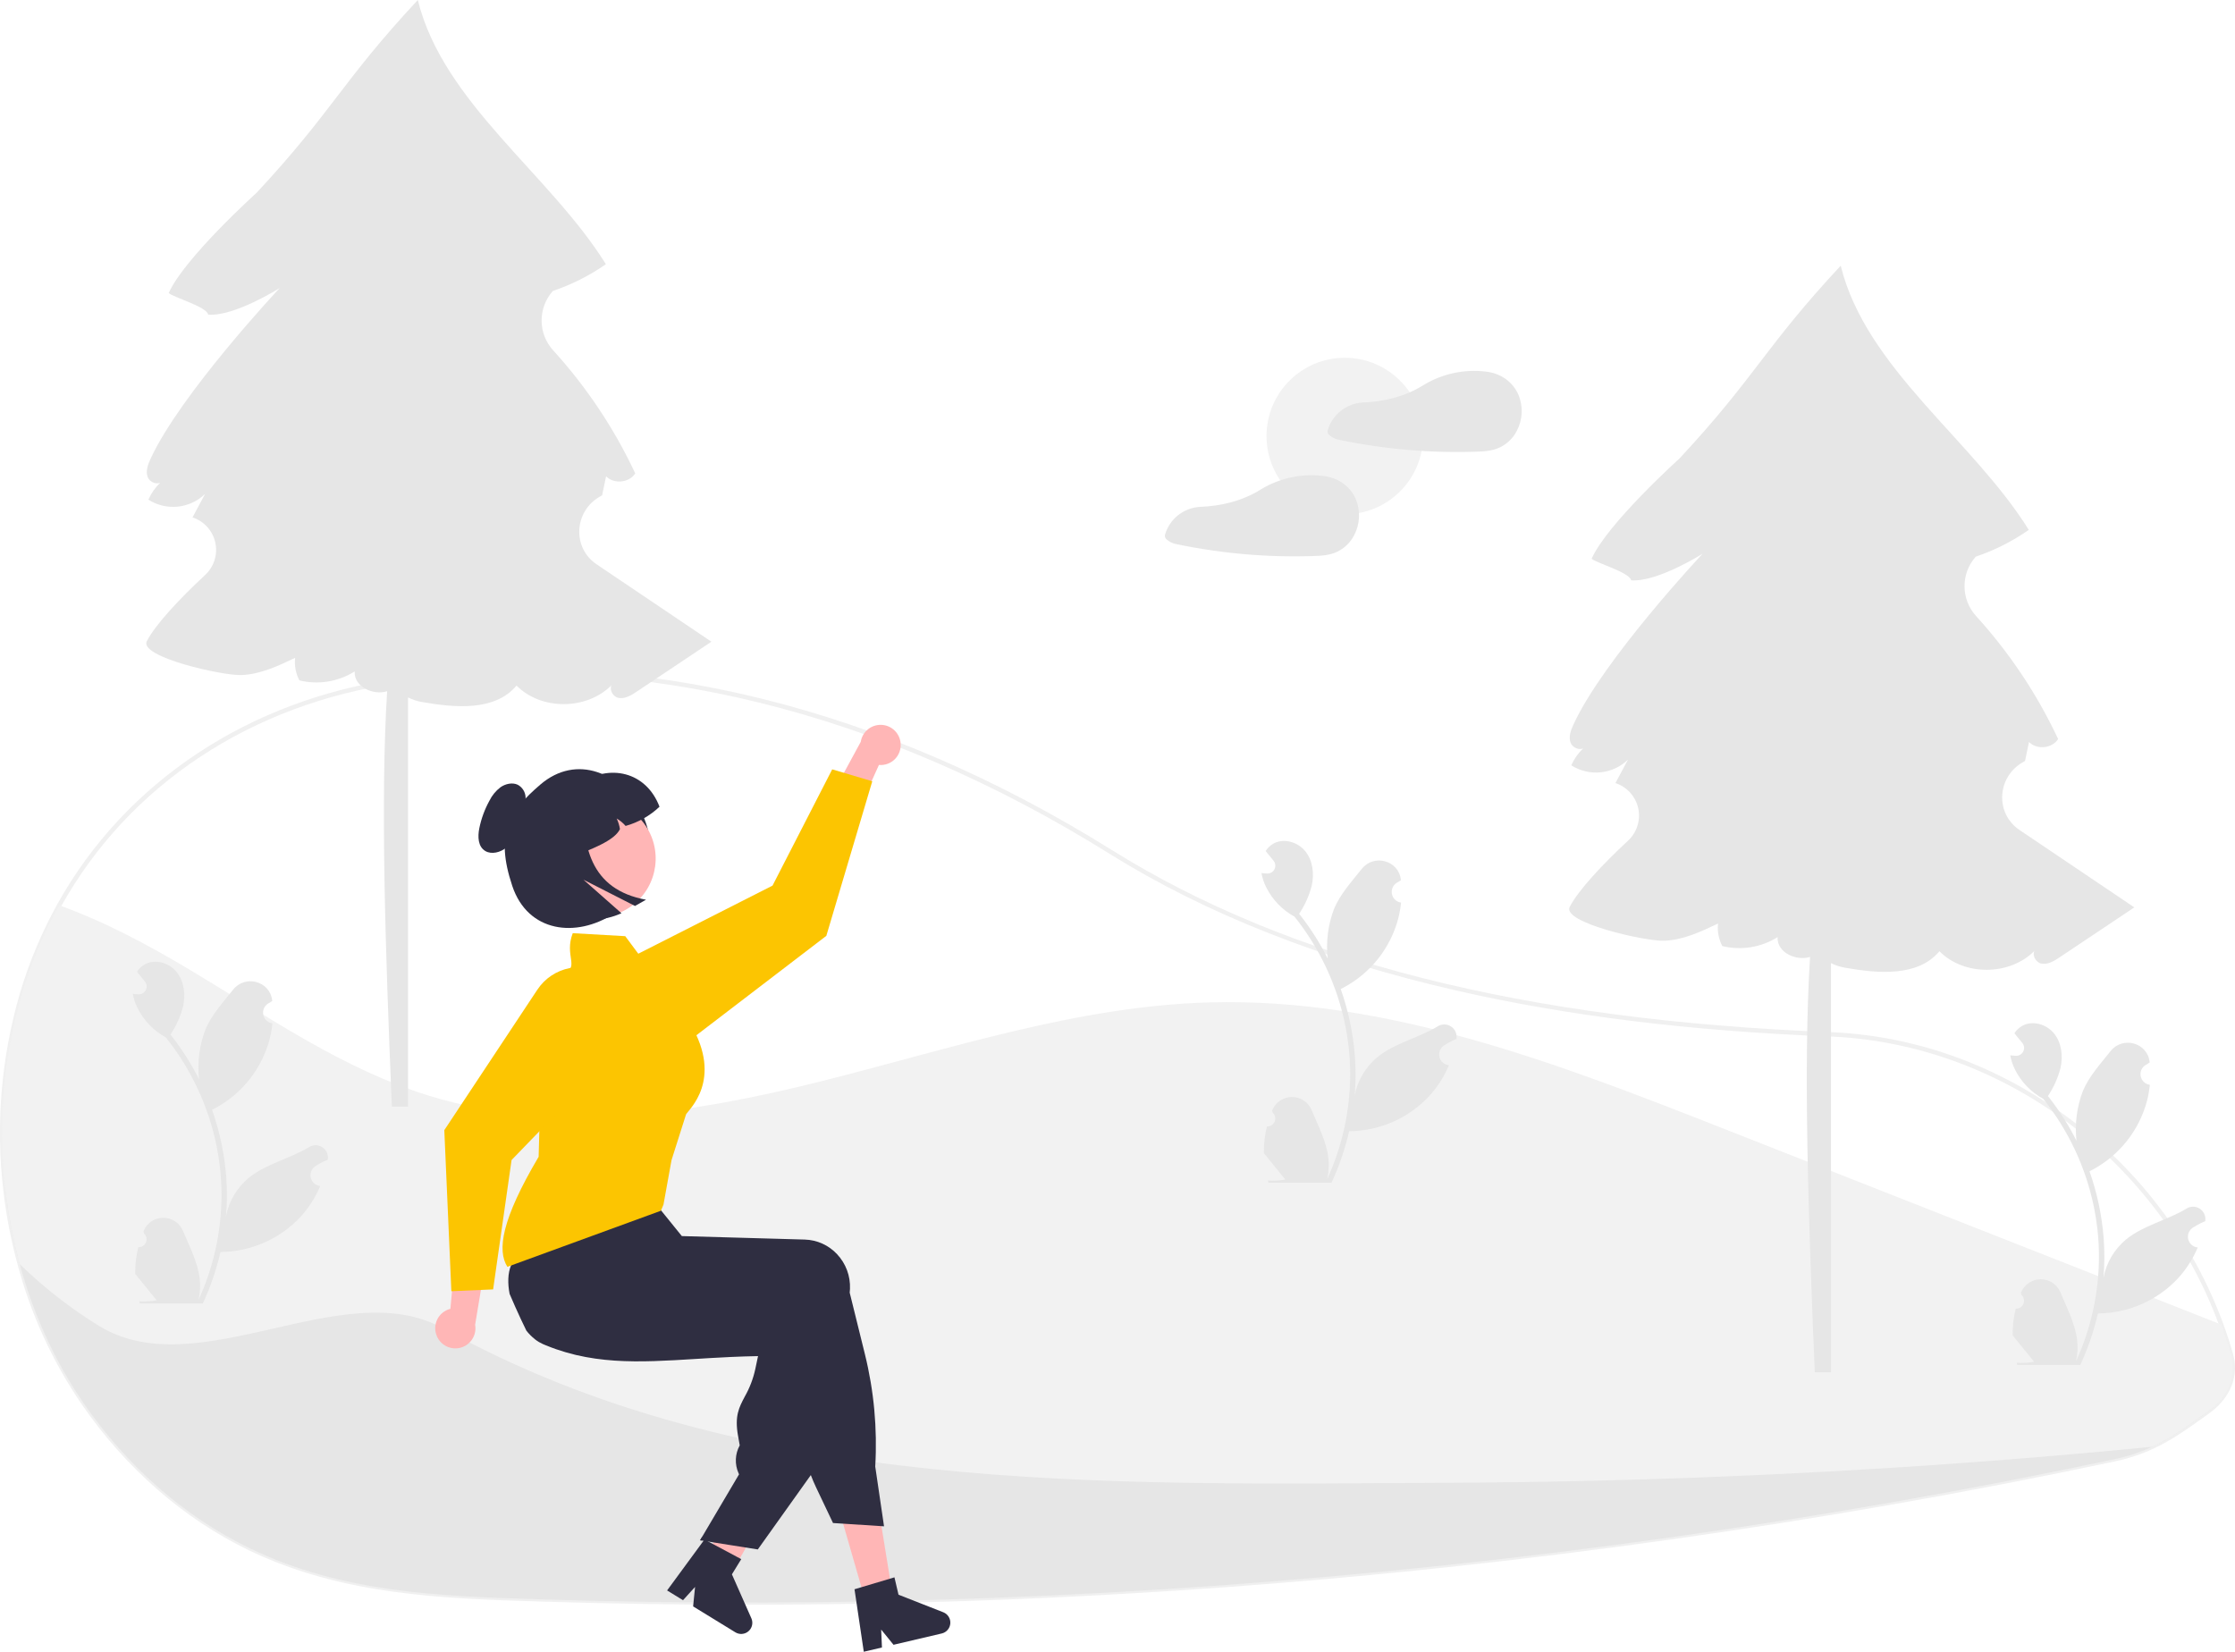
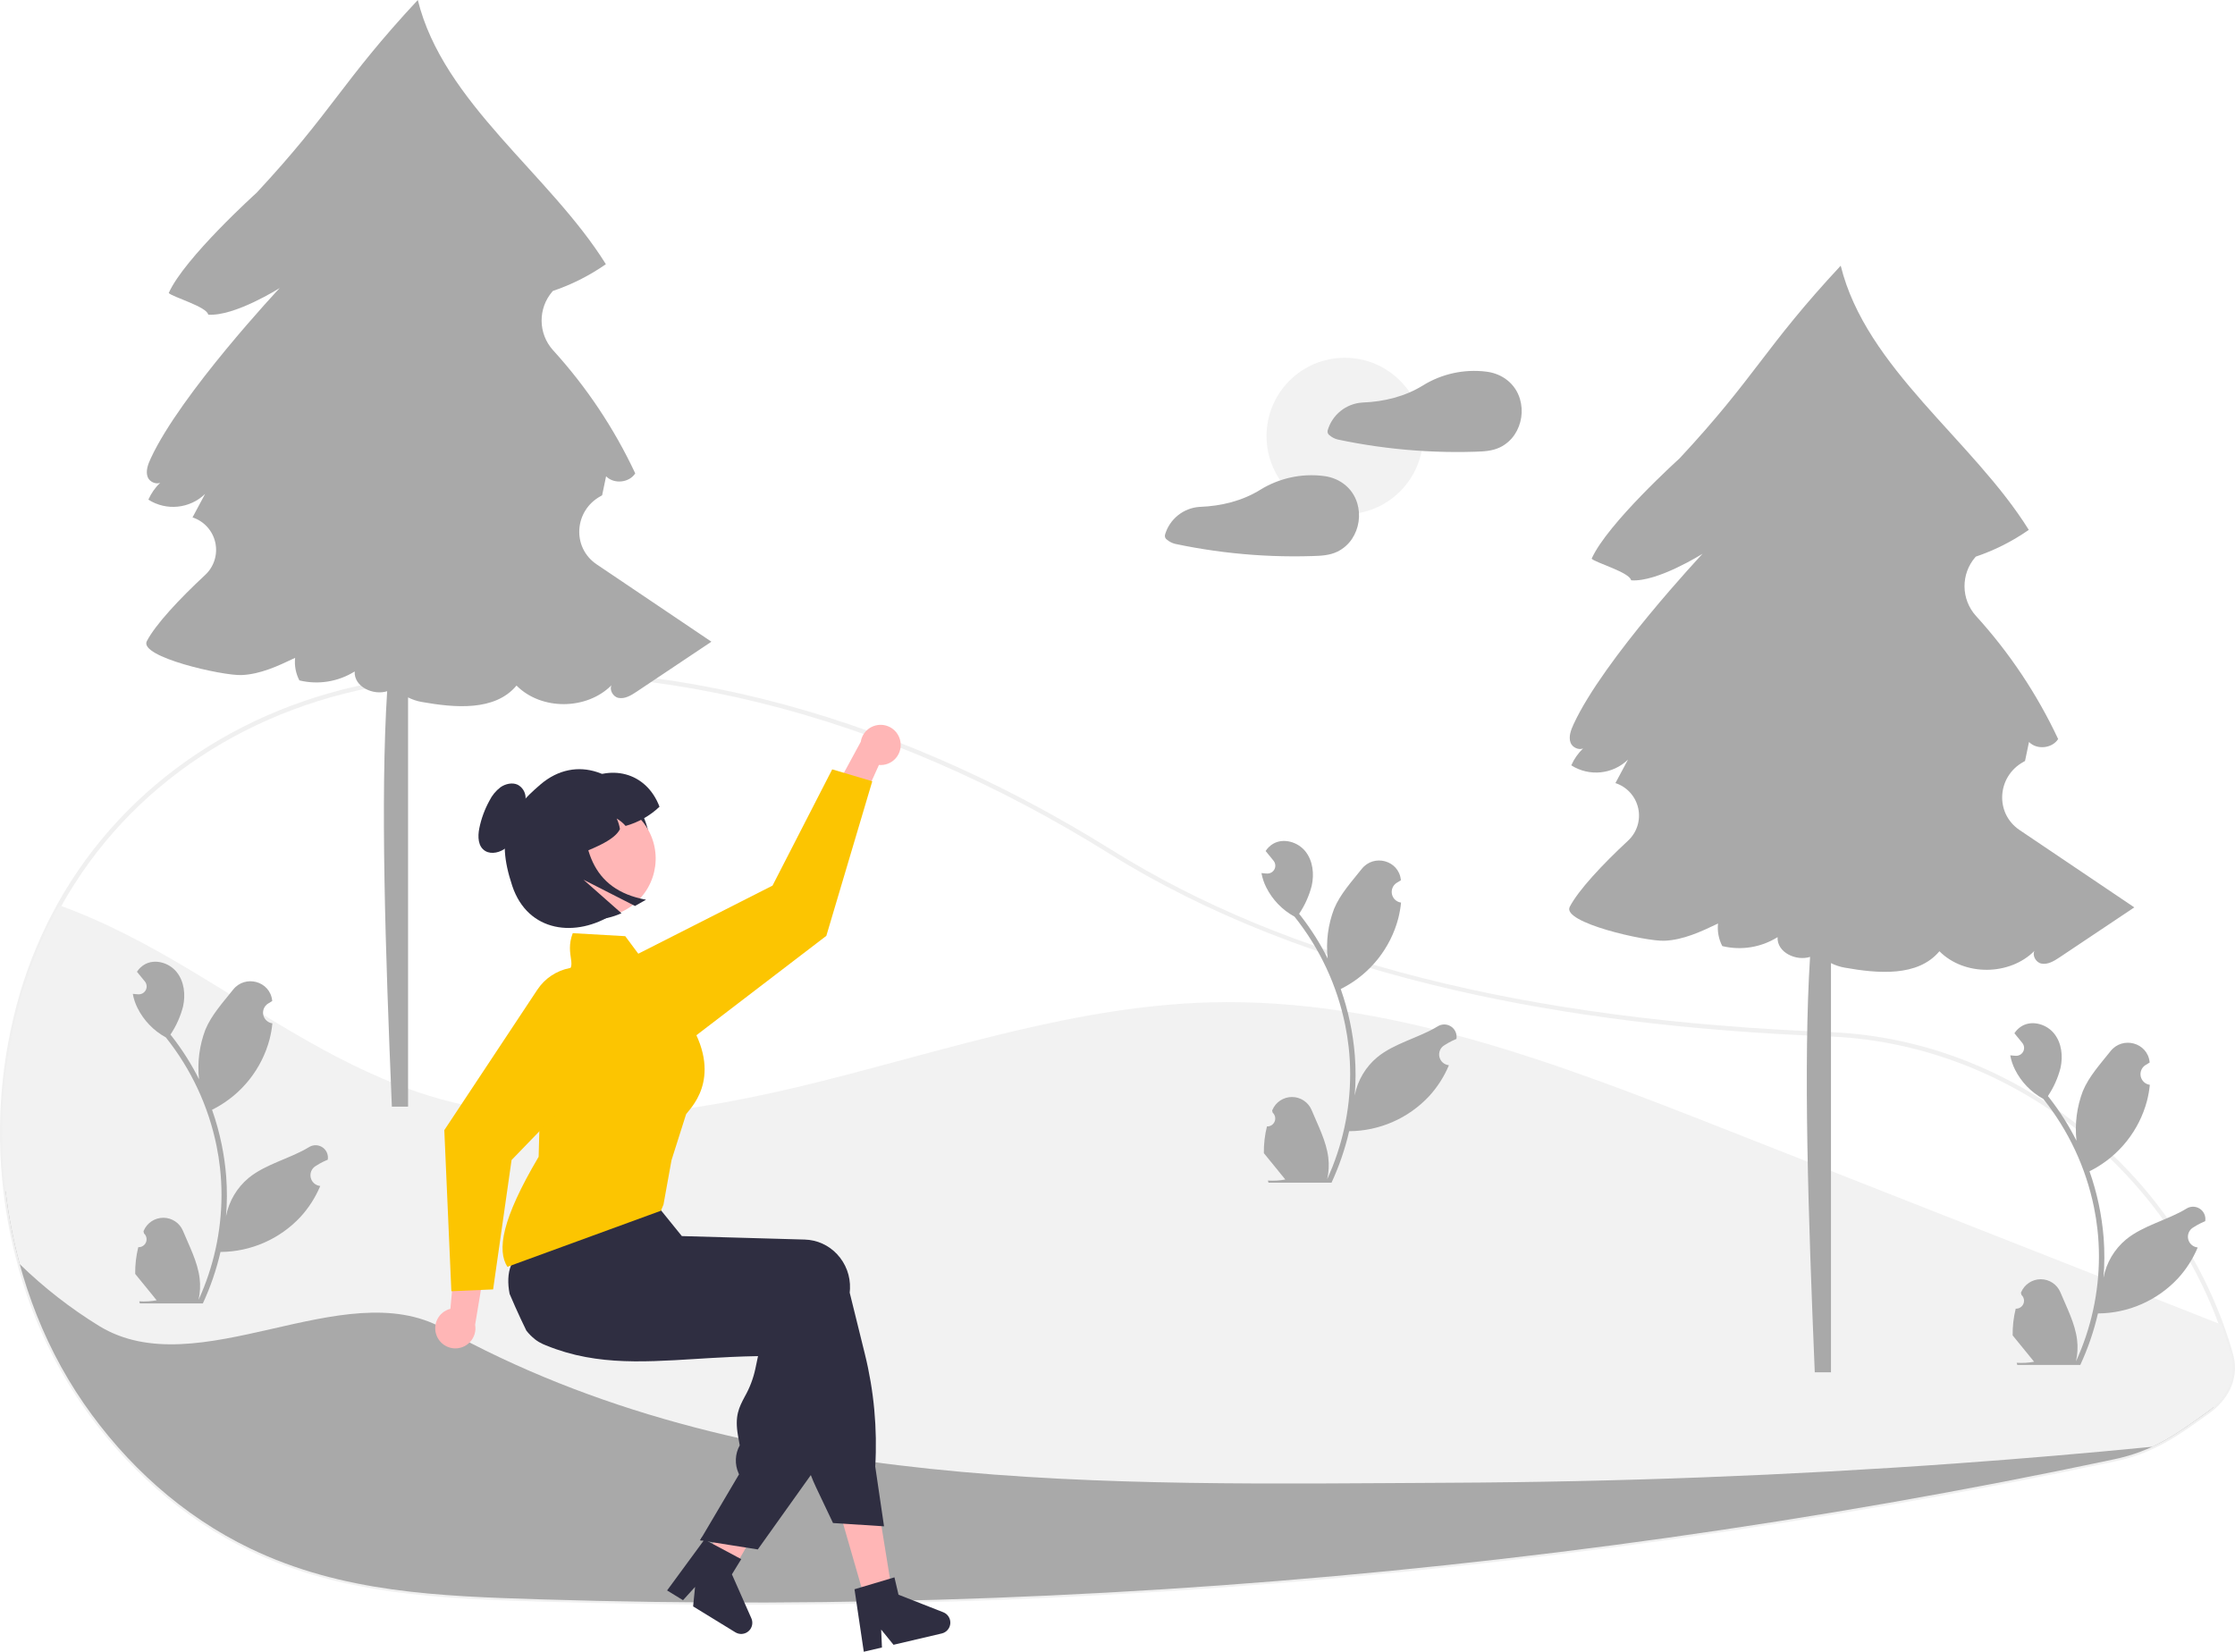
<svg xmlns="http://www.w3.org/2000/svg" data-name="Layer 1" width="1017.831" height="752.269" viewBox="0 0 1017.831 752.269">
  <path d="M430.18,804.715q-46.605,0-93.07-1.449c-44.262-1.381-90.032-2.808-132.573-23.299-29.759-14.333-56.116-37.329-76.219-66.504a207.836,207.836,0,0,1-29.211-63.604,228.674,228.674,0,0,1-6.448-33.286,226.386,226.386,0,0,1,7.545-90.493,202.116,202.116,0,0,1,16.974-40.4c31.023-55.793,87.608-93.246,155.245-102.754a9.017,9.017,0,0,1,1.685-.031c.304.014.607.029.916.018l.398-.11a21.863,21.863,0,0,1,3.133-.698c104.314-13.487,214.59,13.802,318.896,78.914,80.65,50.351,187.534,77.464,326.76,82.889l1.977.09c38.757,1.934,76.247,15.811,108.421,40.133a203.69,203.69,0,0,1,68.953,92.624c1.642,4.461,3.146,9.104,4.473,13.801,2.513,8.883-.4,17.858-7.992,24.69v.009l-.347.31c-.834.721-1.713,1.412-2.611,2.056l-1.056.756c-8.897,6.365-15.925,11.394-24.335,15.299a82.143,82.143,0,0,1-17.754,5.821c-33.928,7.184-68.382,13.844-102.405,19.797C885.457,770.862,817.641,780.407,749.967,787.66A3003.648,3003.648,0,0,1,430.18,804.715ZM273.315,384.87a4.64,4.64,0,0,0-.621.037c-67.005,9.419-123.054,46.504-153.77,101.745a200.085,200.085,0,0,0-16.806,40,224.378,224.378,0,0,0-7.475,89.687,226.669,226.669,0,0,0,6.392,32.994,205.838,205.838,0,0,0,28.928,62.996c19.907,28.889,45.994,51.654,75.441,65.836C247.564,798.472,293.118,799.893,337.172,801.266a3001.511,3001.511,0,0,0,412.582-15.595c67.63-7.249,135.402-16.787,201.435-28.351,34-5.948,68.431-12.604,102.335-19.783a80.092,80.092,0,0,0,17.326-5.679c8.241-3.826,15.202-8.807,24.014-15.111l1.056-.755c.772-.554,1.53-1.146,2.255-1.761l.208-.189c7.242-6.339,10.058-14.702,7.726-22.944v-.001c-1.312-4.646-2.801-9.24-4.426-13.655-27.278-74.746-97.843-127.569-175.592-131.447l-1.966-.09c-63.597-2.479-119.249-9.344-170.128-20.99C693.258,511.012,640.232,490.084,596.391,462.714c-103.909-64.862-213.724-92.049-317.583-78.626a20.033,20.033,0,0,0-2.854.643l-.717.174c-.413.022-.818.005-1.223-.013C273.775,384.881,273.542,384.87,273.315,384.87Z" transform="translate(-91.08461 -73.86566)" fill="#f0f0f0" />
-   <path d="M1099.041,714.796v.01c-.81.7-1.66,1.37-2.54,2-14.68,10.51-24.71,17.88-42.77,21.71q-51,10.8-102.37,19.79-100.215,17.55-201.5,28.36a2994.002,2994.002,0,0,1-412.72,15.6c-45.88-1.43-90.13-2.95-132.17-23.2-30.73-14.8-56.55-38.19-75.83-66.17-19.55-28.37-31.44-61.94-35.49-96.44a99.087,99.087,0,0,1,29.97-7.8c35.88-3.42,71.19,9.72,103.82,25.01,32.64,15.28,64.69,33.14,100.03,40.19,52.08,10.39,105.84-3.74,155.77-21.83,49.93-18.09,99.08-40.43,151.74-47.26,70.63-9.17,141.5,10.24,210.08,29.46q109.575,30.705,219.16,61.42c10.44,2.92,21.27,6.05,29.41,13.21A36.171,36.171,0,0,1,1099.041,714.796Z" transform="translate(-91.08461 -73.86566)" fill="#e6e6e6" />
+   <path d="M1099.041,714.796v.01c-.81.7-1.66,1.37-2.54,2-14.68,10.51-24.71,17.88-42.77,21.71q-51,10.8-102.37,19.79-100.215,17.55-201.5,28.36a2994.002,2994.002,0,0,1-412.72,15.6c-45.88-1.43-90.13-2.95-132.17-23.2-30.73-14.8-56.55-38.19-75.83-66.17-19.55-28.37-31.44-61.94-35.49-96.44a99.087,99.087,0,0,1,29.97-7.8c35.88-3.42,71.19,9.72,103.82,25.01,32.64,15.28,64.69,33.14,100.03,40.19,52.08,10.39,105.84-3.74,155.77-21.83,49.93-18.09,99.08-40.43,151.74-47.26,70.63-9.17,141.5,10.24,210.08,29.46q109.575,30.705,219.16,61.42c10.44,2.92,21.27,6.05,29.41,13.21A36.171,36.171,0,0,1,1099.041,714.796Z" transform="translate(-91.08461 -73.86566)" fill="#a9a9a9" />
  <path d="M1099.041,714.796v.01c-.81.7-1.66,1.37-2.54,2-9.2,6.58-16.57,11.94-25.23,15.96q-44.655,4.395-89.43,7.61-115.245,8.265-230.94,8.79c-156.47.8-320.98,5.7-457.98-70.3-45.585-25.288-111.62,26.57-156.78-1.16a208.573,208.573,0,0,1-36.07-28.11,227.109,227.109,0,0,1-6.42-33.14,224.722,224.722,0,0,1,7.51-90.09,200.41,200.41,0,0,1,16.89-40.2c20.98,7.53,41.1,18.37,60.25,29.85,35.12,21.03,69.27,44.91,108.38,56.95,57.65,17.75,120.02,7.99,178.52-6.69s116.61-34.24,176.9-35.89c80.86-2.21,158.69,27.9,233.96,57.53q113.265,44.595,226.56,89.18,2.49,6.765,4.45,13.73C1109.741,700.266,1105.871,708.816,1099.041,714.796Z" transform="translate(-91.08461 -73.86566)" fill="#f2f2f2" />
-   <path d="M362.808,330.892c-11.373-7.667-10.26-24.441,1.767-31.035q.367-.201.72-.416.904-4.33,1.808-8.66c3.548,3.685,10.524,2.99,13.275-1.323a225.446,225.446,0,0,0-37.412-56.065,20.205,20.205,0,0,1-.29-26.802q.087-.102.173-.205A95.658,95.658,0,0,0,367.003,194.189c-25.49-40.954-74.096-73.489-85.649-120.323-34.757,37.325-38.658,50.47-73.415,87.795,0,0-32.911,29.697-40.014,45.657,1.745,1.833,17.371,6.233,17.972,9.838,11.917.955,32.562-12.106,32.562-12.106s-45.062,48.041-58.743,77.632c-1.232,2.665-2.402,5.707-1.37,8.456.824,2.194,3.78,3.459,5.684,2.587a24.374,24.374,0,0,0-5.377,7.699,20.936,20.936,0,0,0,25.828-2.601q-2.858,5.34-5.717,10.681l.003.008a15.567,15.567,0,0,1,5.771,26.19c-11.825,10.998-22.63,22.558-26.59,30.171-3.725,7.162,34.519,15.795,43.121,15.441s16.642-4.134,24.412-7.843A18.06,18.06,0,0,0,227.43,383.746a32.862,32.862,0,0,0,25.169-4.069c-.343,7.085,8.594,10.997,14.797,8.991-3.097,48.99-.832,117.783,2.144,189.198h7.381V391.492a22.258,22.258,0,0,0,6.234,2.072c15.102,2.681,33.326,4.311,43.153-7.466,11.31,11.405,32.037,11.188,43.282-.177-1.107,1.961.587,5.26,3.093,5.78,2.953.613,5.826-1.142,8.333-2.818q17.024-11.382,34.049-22.764C401.059,356.678,381.163,343.266,362.808,330.892Z" transform="translate(-91.08461 -73.86566)" fill="#e6e6e6" />
+   <path d="M362.808,330.892c-11.373-7.667-10.26-24.441,1.767-31.035q.367-.201.72-.416.904-4.33,1.808-8.66c3.548,3.685,10.524,2.99,13.275-1.323a225.446,225.446,0,0,0-37.412-56.065,20.205,20.205,0,0,1-.29-26.802q.087-.102.173-.205A95.658,95.658,0,0,0,367.003,194.189c-25.49-40.954-74.096-73.489-85.649-120.323-34.757,37.325-38.658,50.47-73.415,87.795,0,0-32.911,29.697-40.014,45.657,1.745,1.833,17.371,6.233,17.972,9.838,11.917.955,32.562-12.106,32.562-12.106s-45.062,48.041-58.743,77.632c-1.232,2.665-2.402,5.707-1.37,8.456.824,2.194,3.78,3.459,5.684,2.587a24.374,24.374,0,0,0-5.377,7.699,20.936,20.936,0,0,0,25.828-2.601q-2.858,5.34-5.717,10.681l.003.008a15.567,15.567,0,0,1,5.771,26.19c-11.825,10.998-22.63,22.558-26.59,30.171-3.725,7.162,34.519,15.795,43.121,15.441s16.642-4.134,24.412-7.843A18.06,18.06,0,0,0,227.43,383.746a32.862,32.862,0,0,0,25.169-4.069c-.343,7.085,8.594,10.997,14.797,8.991-3.097,48.99-.832,117.783,2.144,189.198h7.381V391.492a22.258,22.258,0,0,0,6.234,2.072c15.102,2.681,33.326,4.311,43.153-7.466,11.31,11.405,32.037,11.188,43.282-.177-1.107,1.961.587,5.26,3.093,5.78,2.953.613,5.826-1.142,8.333-2.818q17.024-11.382,34.049-22.764C401.059,356.678,381.163,343.266,362.808,330.892Z" transform="translate(-91.08461 -73.86566)" fill="#a9a9a9" />
  <circle cx="612.423" cy="198.588" r="35.64" fill="#f2f2f2" />
-   <path d="M783.278,255.579c-2.061-6.905-7.885-11.412-14.922-12.401-.077-.011-.151.004-.228-.001a2.223,2.223,0,0,0-.304-.07,44.461,44.461,0,0,0-28.616,6.229c-8.25,5.15-17.861,7.479-27.578,7.858q-.086.003-.172.008a17.61,17.61,0,0,0-15.751,12.696,2.066,2.066,0,0,0,.92,2.261,9.031,9.031,0,0,0,3.724,1.89q4.44.941,8.911,1.723,8.725,1.527,17.542,2.469a260.846,260.846,0,0,0,35.93,1.358c3.995-.124,7.847-.257,11.507-2.02a17.121,17.121,0,0,0,6.601-5.76A19.423,19.423,0,0,0,783.278,255.579Z" transform="translate(-91.08461 -73.86566)" fill="#e6e6e6" />
-   <path d="M709.203,303.099c-2.062-6.905-7.885-11.412-14.922-12.401-.078-.011-.151.004-.228-.001a2.221,2.221,0,0,0-.304-.07,44.461,44.461,0,0,0-28.616,6.229c-8.249,5.15-17.86,7.48-27.577,7.858q-.086.003-.173.008a17.61,17.61,0,0,0-15.751,12.696,2.066,2.066,0,0,0,.92,2.261,9.031,9.031,0,0,0,3.723,1.89q4.44.94,8.911,1.723,8.725,1.527,17.542,2.469a260.858,260.858,0,0,0,35.93,1.358c3.994-.124,7.847-.257,11.507-2.02a17.123,17.123,0,0,0,6.601-5.76A19.424,19.424,0,0,0,709.203,303.099Z" transform="translate(-91.08461 -73.86566)" fill="#e6e6e6" />
-   <path d="M1010.808,451.892c-11.373-7.667-10.26-24.441,1.767-31.035q.367-.201.72-.416.904-4.33,1.808-8.66c3.548,3.685,10.524,2.99,13.275-1.323a225.446,225.446,0,0,0-37.412-56.065,20.205,20.205,0,0,1-.29-26.802q.087-.102.173-.205A95.658,95.658,0,0,0,1015.003,315.189c-25.49-40.954-74.096-73.489-85.649-120.323-34.757,37.325-38.658,50.47-73.415,87.795,0,0-32.911,29.697-40.014,45.657,1.745,1.833,17.371,6.233,17.972,9.838,11.917.955,32.562-12.106,32.562-12.106s-45.062,48.041-58.743,77.632c-1.232,2.665-2.402,5.707-1.37,8.456.824,2.194,3.78,3.459,5.684,2.587a24.374,24.374,0,0,0-5.377,7.699,20.936,20.936,0,0,0,25.828-2.601q-2.858,5.34-5.717,10.681l.003.008a15.567,15.567,0,0,1,5.771,26.19c-11.825,10.998-22.63,22.558-26.59,30.171-3.725,7.162,34.519,15.795,43.121,15.441s16.642-4.134,24.412-7.843A18.06,18.06,0,0,0,875.43,504.746a32.862,32.862,0,0,0,25.169-4.069c-.343,7.085,8.594,10.997,14.797,8.991-3.097,48.99-.832,117.783,2.144,189.198h7.381V512.492a22.258,22.258,0,0,0,6.234,2.072c15.102,2.681,33.326,4.311,43.153-7.466,11.31,11.405,32.037,11.188,43.282-.177-1.107,1.961.587,5.26,3.093,5.78,2.953.613,5.826-1.142,8.333-2.818q17.024-11.382,34.049-22.764C1049.059,477.678,1029.163,464.266,1010.808,451.892Z" transform="translate(-91.08461 -73.86566)" fill="#e6e6e6" />
-   <path d="M154.055,641.883a3.613,3.613,0,0,0,2.619-6.263c-.091-.362-.156-.622-.248-.984q.049-.118.098-.236a9.703,9.703,0,0,1,17.898.067c2.927,7.051,6.654,14.113,7.572,21.568a28.705,28.705,0,0,1-.504,9.872A115.086,115.086,0,0,0,191.96,618.108a111.08,111.08,0,0,0-.689-12.392q-.571-5.06-1.584-10.047a116.419,116.419,0,0,0-23.087-49.342,30.983,30.983,0,0,1-12.886-13.369,23.633,23.633,0,0,1-2.149-6.458c.627.082,1.265.134,1.892.175.195.01.401.021.597.031l.074.003a3.58,3.58,0,0,0,2.94-5.832q-.406-.5-.813-.999c-.411-.514-.833-1.018-1.244-1.532a1.782,1.782,0,0,1-.134-.154c-.473-.586-.946-1.162-1.419-1.748a10.352,10.352,0,0,1,3.394-3.28c4.741-2.777,11.281-.854,14.706,3.435,3.435,4.288,4.083,10.304,2.89,15.662a41.485,41.485,0,0,1-5.738,12.793c.257.329.525.648.782.977a117.172,117.172,0,0,1,12.23,19.375,48.709,48.709,0,0,1,2.908-22.624c2.783-6.715,8.001-12.37,12.595-18.175,5.519-6.973,16.835-3.93,17.807,4.909q.014.128.028.257-1.024.577-2.004,1.226a4.901,4.901,0,0,0,1.976,8.919l.1.015a48.766,48.766,0,0,1-1.285,7.291A50.21,50.21,0,0,1,188.844,578.69c-.401.206-.792.411-1.193.607a116.533,116.533,0,0,1,4.401,15.888,117.598,117.598,0,0,1,2.036,14.408,113.433,113.433,0,0,1-.082,18.315l.031-.216a29.974,29.974,0,0,1,10.232-17.308c7.874-6.469,18.999-8.851,27.494-14.05a5.625,5.625,0,0,1,8.616,5.473q-.017.114-.035.227a32.924,32.924,0,0,0-3.692,1.779q-1.024.578-2.004,1.226a4.901,4.901,0,0,0,1.976,8.919l.1.015c.072.01.134.021.206.031a48.808,48.808,0,0,1-8.978,14.058,50.254,50.254,0,0,1-36.446,15.991h-.01a119.563,119.563,0,0,1-8.032,23.447H154.774c-.103-.319-.195-.648-.288-.967a32.599,32.599,0,0,0,7.939-.473c-2.129-2.612-4.257-5.245-6.386-7.857a1.783,1.783,0,0,1-.134-.154c-1.08-1.337-2.17-2.663-3.25-4l-.001-.002a47.751,47.751,0,0,1,1.399-12.164Z" transform="translate(-91.08461 -73.86566)" fill="#e6e6e6" />
-   <path d="M1009.055,669.883a3.613,3.613,0,0,0,2.619-6.263c-.091-.362-.156-.622-.248-.984q.049-.118.098-.236a9.703,9.703,0,0,1,17.898.067c2.927,7.051,6.654,14.113,7.572,21.568a28.705,28.705,0,0,1-.504,9.872A115.086,115.086,0,0,0,1046.96,646.108a111.08,111.08,0,0,0-.689-12.392q-.571-5.06-1.584-10.047a116.419,116.419,0,0,0-23.087-49.342,30.983,30.983,0,0,1-12.886-13.369,23.633,23.633,0,0,1-2.149-6.458c.627.082,1.265.134,1.892.175.195.01.401.021.597.031l.074.003a3.58,3.58,0,0,0,2.94-5.832q-.406-.5-.813-.999c-.411-.514-.833-1.018-1.244-1.532a1.782,1.782,0,0,1-.134-.154c-.473-.586-.946-1.162-1.419-1.748a10.352,10.352,0,0,1,3.394-3.28c4.741-2.777,11.281-.854,14.706,3.435,3.435,4.288,4.083,10.304,2.89,15.662a41.485,41.485,0,0,1-5.738,12.793c.257.329.525.648.782.977a117.172,117.172,0,0,1,12.23,19.375,48.709,48.709,0,0,1,2.908-22.624c2.783-6.715,8.001-12.37,12.595-18.175,5.519-6.973,16.835-3.93,17.807,4.909q.014.128.028.257-1.024.577-2.004,1.226a4.901,4.901,0,0,0,1.976,8.919l.1.015a48.766,48.766,0,0,1-1.285,7.291,50.21,50.21,0,0,1-25,31.468c-.401.206-.792.411-1.193.607a119.597,119.597,0,0,1,6.438,30.296,113.433,113.433,0,0,1-.082,18.315l.031-.216a29.974,29.974,0,0,1,10.232-17.308c7.874-6.469,18.999-8.851,27.494-14.05a5.625,5.625,0,0,1,8.616,5.473q-.017.114-.035.227a32.924,32.924,0,0,0-3.692,1.779q-1.024.578-2.004,1.226a4.901,4.901,0,0,0,1.976,8.919l.1.015c.072.01.134.021.206.031a48.808,48.808,0,0,1-8.978,14.058,50.254,50.254,0,0,1-36.446,15.991h-.01a119.563,119.563,0,0,1-8.032,23.447h-28.692c-.103-.319-.195-.648-.288-.967a32.599,32.599,0,0,0,7.939-.473c-2.129-2.612-4.257-5.245-6.386-7.857a1.783,1.783,0,0,1-.134-.154c-1.08-1.337-2.17-2.663-3.25-4l-.001-.002a47.751,47.751,0,0,1,1.399-12.164Z" transform="translate(-91.08461 -73.86566)" fill="#e6e6e6" />
-   <path d="M668.055,586.883a3.613,3.613,0,0,0,2.619-6.263c-.091-.362-.156-.622-.248-.984q.049-.118.098-.236a9.703,9.703,0,0,1,17.898.067c2.927,7.051,6.654,14.113,7.572,21.568a28.705,28.705,0,0,1-.504,9.872A115.086,115.086,0,0,0,705.96,563.108a111.08,111.08,0,0,0-.689-12.392q-.571-5.06-1.584-10.047a116.419,116.419,0,0,0-23.087-49.342,30.983,30.983,0,0,1-12.886-13.369,23.633,23.633,0,0,1-2.149-6.458c.627.082,1.265.134,1.892.175.195.01.401.021.597.031l.074.003a3.58,3.58,0,0,0,2.94-5.832q-.406-.5-.813-.999c-.411-.514-.833-1.018-1.244-1.532a1.782,1.782,0,0,1-.134-.154c-.473-.586-.946-1.162-1.419-1.748a10.352,10.352,0,0,1,3.394-3.28c4.741-2.777,11.281-.854,14.706,3.435,3.435,4.288,4.083,10.304,2.89,15.662a41.485,41.485,0,0,1-5.738,12.793c.257.329.525.648.782.977a117.172,117.172,0,0,1,12.23,19.375,48.709,48.709,0,0,1,2.908-22.624c2.783-6.715,8.001-12.37,12.595-18.175,5.519-6.973,16.835-3.93,17.807,4.909q.014.128.028.257-1.024.577-2.004,1.226a4.901,4.901,0,0,0,1.976,8.919l.1.015a48.766,48.766,0,0,1-1.285,7.291A50.21,50.21,0,0,1,702.844,523.69c-.401.206-.792.411-1.193.607a119.597,119.597,0,0,1,6.438,30.296,113.433,113.433,0,0,1-.082,18.315l.031-.216a29.974,29.974,0,0,1,10.232-17.308c7.874-6.469,18.999-8.851,27.494-14.05a5.625,5.625,0,0,1,8.616,5.473q-.017.114-.035.227a32.924,32.924,0,0,0-3.692,1.779q-1.024.578-2.004,1.226a4.901,4.901,0,0,0,1.976,8.919l.1.015c.072.01.134.021.206.031a48.808,48.808,0,0,1-8.978,14.058,50.254,50.254,0,0,1-36.446,15.991h-.01a119.563,119.563,0,0,1-8.032,23.447H668.774c-.103-.319-.195-.648-.288-.967a32.599,32.599,0,0,0,7.939-.473c-2.129-2.612-4.257-5.245-6.386-7.857a1.783,1.783,0,0,1-.134-.154c-1.08-1.337-2.17-2.663-3.25-4l-.001-.002a47.751,47.751,0,0,1,1.399-12.164Z" transform="translate(-91.08461 -73.86566)" fill="#e6e6e6" />
+   <path d="M783.278,255.579c-2.061-6.905-7.885-11.412-14.922-12.401-.077-.011-.151.004-.228-.001a2.223,2.223,0,0,0-.304-.07,44.461,44.461,0,0,0-28.616,6.229c-8.25,5.15-17.861,7.479-27.578,7.858q-.086.003-.172.008a17.61,17.61,0,0,0-15.751,12.696,2.066,2.066,0,0,0,.92,2.261,9.031,9.031,0,0,0,3.724,1.89q4.44.941,8.911,1.723,8.725,1.527,17.542,2.469a260.846,260.846,0,0,0,35.93,1.358c3.995-.124,7.847-.257,11.507-2.02a17.121,17.121,0,0,0,6.601-5.76A19.423,19.423,0,0,0,783.278,255.579Z" transform="translate(-91.08461 -73.86566)" fill="#a9a9a9" />
+   <path d="M709.203,303.099c-2.062-6.905-7.885-11.412-14.922-12.401-.078-.011-.151.004-.228-.001a2.221,2.221,0,0,0-.304-.07,44.461,44.461,0,0,0-28.616,6.229c-8.249,5.15-17.86,7.48-27.577,7.858q-.086.003-.173.008a17.61,17.61,0,0,0-15.751,12.696,2.066,2.066,0,0,0,.92,2.261,9.031,9.031,0,0,0,3.723,1.89q4.44.94,8.911,1.723,8.725,1.527,17.542,2.469a260.858,260.858,0,0,0,35.93,1.358c3.994-.124,7.847-.257,11.507-2.02a17.123,17.123,0,0,0,6.601-5.76A19.424,19.424,0,0,0,709.203,303.099Z" transform="translate(-91.08461 -73.86566)" fill="#a9a9a9" />
+   <path d="M1010.808,451.892c-11.373-7.667-10.26-24.441,1.767-31.035q.367-.201.72-.416.904-4.33,1.808-8.66c3.548,3.685,10.524,2.99,13.275-1.323a225.446,225.446,0,0,0-37.412-56.065,20.205,20.205,0,0,1-.29-26.802q.087-.102.173-.205A95.658,95.658,0,0,0,1015.003,315.189c-25.49-40.954-74.096-73.489-85.649-120.323-34.757,37.325-38.658,50.47-73.415,87.795,0,0-32.911,29.697-40.014,45.657,1.745,1.833,17.371,6.233,17.972,9.838,11.917.955,32.562-12.106,32.562-12.106s-45.062,48.041-58.743,77.632c-1.232,2.665-2.402,5.707-1.37,8.456.824,2.194,3.78,3.459,5.684,2.587a24.374,24.374,0,0,0-5.377,7.699,20.936,20.936,0,0,0,25.828-2.601q-2.858,5.34-5.717,10.681l.003.008a15.567,15.567,0,0,1,5.771,26.19c-11.825,10.998-22.63,22.558-26.59,30.171-3.725,7.162,34.519,15.795,43.121,15.441s16.642-4.134,24.412-7.843A18.06,18.06,0,0,0,875.43,504.746a32.862,32.862,0,0,0,25.169-4.069c-.343,7.085,8.594,10.997,14.797,8.991-3.097,48.99-.832,117.783,2.144,189.198h7.381V512.492a22.258,22.258,0,0,0,6.234,2.072c15.102,2.681,33.326,4.311,43.153-7.466,11.31,11.405,32.037,11.188,43.282-.177-1.107,1.961.587,5.26,3.093,5.78,2.953.613,5.826-1.142,8.333-2.818q17.024-11.382,34.049-22.764C1049.059,477.678,1029.163,464.266,1010.808,451.892Z" transform="translate(-91.08461 -73.86566)" fill="#a9a9a9" />
+   <path d="M154.055,641.883a3.613,3.613,0,0,0,2.619-6.263c-.091-.362-.156-.622-.248-.984q.049-.118.098-.236a9.703,9.703,0,0,1,17.898.067c2.927,7.051,6.654,14.113,7.572,21.568a28.705,28.705,0,0,1-.504,9.872A115.086,115.086,0,0,0,191.96,618.108a111.08,111.08,0,0,0-.689-12.392q-.571-5.06-1.584-10.047a116.419,116.419,0,0,0-23.087-49.342,30.983,30.983,0,0,1-12.886-13.369,23.633,23.633,0,0,1-2.149-6.458c.627.082,1.265.134,1.892.175.195.01.401.021.597.031l.074.003a3.58,3.58,0,0,0,2.94-5.832q-.406-.5-.813-.999c-.411-.514-.833-1.018-1.244-1.532a1.782,1.782,0,0,1-.134-.154c-.473-.586-.946-1.162-1.419-1.748a10.352,10.352,0,0,1,3.394-3.28c4.741-2.777,11.281-.854,14.706,3.435,3.435,4.288,4.083,10.304,2.89,15.662a41.485,41.485,0,0,1-5.738,12.793c.257.329.525.648.782.977a117.172,117.172,0,0,1,12.23,19.375,48.709,48.709,0,0,1,2.908-22.624c2.783-6.715,8.001-12.37,12.595-18.175,5.519-6.973,16.835-3.93,17.807,4.909q.014.128.028.257-1.024.577-2.004,1.226a4.901,4.901,0,0,0,1.976,8.919l.1.015a48.766,48.766,0,0,1-1.285,7.291A50.21,50.21,0,0,1,188.844,578.69c-.401.206-.792.411-1.193.607a116.533,116.533,0,0,1,4.401,15.888,117.598,117.598,0,0,1,2.036,14.408,113.433,113.433,0,0,1-.082,18.315l.031-.216a29.974,29.974,0,0,1,10.232-17.308c7.874-6.469,18.999-8.851,27.494-14.05a5.625,5.625,0,0,1,8.616,5.473q-.017.114-.035.227a32.924,32.924,0,0,0-3.692,1.779q-1.024.578-2.004,1.226a4.901,4.901,0,0,0,1.976,8.919l.1.015c.072.01.134.021.206.031a48.808,48.808,0,0,1-8.978,14.058,50.254,50.254,0,0,1-36.446,15.991h-.01a119.563,119.563,0,0,1-8.032,23.447H154.774c-.103-.319-.195-.648-.288-.967a32.599,32.599,0,0,0,7.939-.473c-2.129-2.612-4.257-5.245-6.386-7.857a1.783,1.783,0,0,1-.134-.154c-1.08-1.337-2.17-2.663-3.25-4l-.001-.002a47.751,47.751,0,0,1,1.399-12.164Z" transform="translate(-91.08461 -73.86566)" fill="#a9a9a9" />
+   <path d="M1009.055,669.883a3.613,3.613,0,0,0,2.619-6.263c-.091-.362-.156-.622-.248-.984q.049-.118.098-.236a9.703,9.703,0,0,1,17.898.067c2.927,7.051,6.654,14.113,7.572,21.568a28.705,28.705,0,0,1-.504,9.872A115.086,115.086,0,0,0,1046.96,646.108a111.08,111.08,0,0,0-.689-12.392q-.571-5.06-1.584-10.047a116.419,116.419,0,0,0-23.087-49.342,30.983,30.983,0,0,1-12.886-13.369,23.633,23.633,0,0,1-2.149-6.458c.627.082,1.265.134,1.892.175.195.01.401.021.597.031l.074.003a3.58,3.58,0,0,0,2.94-5.832q-.406-.5-.813-.999c-.411-.514-.833-1.018-1.244-1.532a1.782,1.782,0,0,1-.134-.154c-.473-.586-.946-1.162-1.419-1.748a10.352,10.352,0,0,1,3.394-3.28c4.741-2.777,11.281-.854,14.706,3.435,3.435,4.288,4.083,10.304,2.89,15.662a41.485,41.485,0,0,1-5.738,12.793c.257.329.525.648.782.977a117.172,117.172,0,0,1,12.23,19.375,48.709,48.709,0,0,1,2.908-22.624c2.783-6.715,8.001-12.37,12.595-18.175,5.519-6.973,16.835-3.93,17.807,4.909q.014.128.028.257-1.024.577-2.004,1.226a4.901,4.901,0,0,0,1.976,8.919l.1.015a48.766,48.766,0,0,1-1.285,7.291,50.21,50.21,0,0,1-25,31.468c-.401.206-.792.411-1.193.607a119.597,119.597,0,0,1,6.438,30.296,113.433,113.433,0,0,1-.082,18.315l.031-.216a29.974,29.974,0,0,1,10.232-17.308c7.874-6.469,18.999-8.851,27.494-14.05a5.625,5.625,0,0,1,8.616,5.473q-.017.114-.035.227a32.924,32.924,0,0,0-3.692,1.779q-1.024.578-2.004,1.226a4.901,4.901,0,0,0,1.976,8.919l.1.015c.072.01.134.021.206.031a48.808,48.808,0,0,1-8.978,14.058,50.254,50.254,0,0,1-36.446,15.991h-.01a119.563,119.563,0,0,1-8.032,23.447h-28.692c-.103-.319-.195-.648-.288-.967a32.599,32.599,0,0,0,7.939-.473c-2.129-2.612-4.257-5.245-6.386-7.857a1.783,1.783,0,0,1-.134-.154c-1.08-1.337-2.17-2.663-3.25-4l-.001-.002a47.751,47.751,0,0,1,1.399-12.164Z" transform="translate(-91.08461 -73.86566)" fill="#a9a9a9" />
+   <path d="M668.055,586.883a3.613,3.613,0,0,0,2.619-6.263c-.091-.362-.156-.622-.248-.984q.049-.118.098-.236a9.703,9.703,0,0,1,17.898.067c2.927,7.051,6.654,14.113,7.572,21.568a28.705,28.705,0,0,1-.504,9.872A115.086,115.086,0,0,0,705.96,563.108a111.08,111.08,0,0,0-.689-12.392q-.571-5.06-1.584-10.047a116.419,116.419,0,0,0-23.087-49.342,30.983,30.983,0,0,1-12.886-13.369,23.633,23.633,0,0,1-2.149-6.458c.627.082,1.265.134,1.892.175.195.01.401.021.597.031l.074.003a3.58,3.58,0,0,0,2.94-5.832q-.406-.5-.813-.999c-.411-.514-.833-1.018-1.244-1.532a1.782,1.782,0,0,1-.134-.154c-.473-.586-.946-1.162-1.419-1.748a10.352,10.352,0,0,1,3.394-3.28c4.741-2.777,11.281-.854,14.706,3.435,3.435,4.288,4.083,10.304,2.89,15.662a41.485,41.485,0,0,1-5.738,12.793c.257.329.525.648.782.977a117.172,117.172,0,0,1,12.23,19.375,48.709,48.709,0,0,1,2.908-22.624c2.783-6.715,8.001-12.37,12.595-18.175,5.519-6.973,16.835-3.93,17.807,4.909q.014.128.028.257-1.024.577-2.004,1.226a4.901,4.901,0,0,0,1.976,8.919l.1.015a48.766,48.766,0,0,1-1.285,7.291A50.21,50.21,0,0,1,702.844,523.69c-.401.206-.792.411-1.193.607a119.597,119.597,0,0,1,6.438,30.296,113.433,113.433,0,0,1-.082,18.315l.031-.216a29.974,29.974,0,0,1,10.232-17.308c7.874-6.469,18.999-8.851,27.494-14.05a5.625,5.625,0,0,1,8.616,5.473q-.017.114-.035.227a32.924,32.924,0,0,0-3.692,1.779q-1.024.578-2.004,1.226a4.901,4.901,0,0,0,1.976,8.919l.1.015c.072.01.134.021.206.031a48.808,48.808,0,0,1-8.978,14.058,50.254,50.254,0,0,1-36.446,15.991h-.01a119.563,119.563,0,0,1-8.032,23.447H668.774c-.103-.319-.195-.648-.288-.967a32.599,32.599,0,0,0,7.939-.473c-2.129-2.612-4.257-5.245-6.386-7.857a1.783,1.783,0,0,1-.134-.154c-1.08-1.337-2.17-2.663-3.25-4l-.001-.002a47.751,47.751,0,0,1,1.399-12.164Z" transform="translate(-91.08461 -73.86566)" fill="#a9a9a9" />
  <polygon points="394.662 731.045 406.668 727.475 398.726 678.395 381.005 683.664 394.662 731.045" fill="#ffb6b6" />
  <path d="M412.112,785.538c.731.637,1.464,1.265,2.204,1.895,1.473,1.259,2.965,2.503,4.46,3.732.751.615,1.511,1.231,2.264,1.838l-.004.024.048.016.015.011,1.213.512,2.57-4.501,1.186-2.073,1.675-2.937,3.069-5.371,16.161-28.282-17.024-7.176-1.094,2.608-.008-.001-.541,1.292-10.166,24.123-2.075,4.932-.066.149-1.248,2.945-1.077,2.552-1.2,2.852Z" transform="translate(-91.08461 -73.86566)" fill="#ffb6b6" />
  <path d="M323.162,663.139c.837,1.982,1.701,3.959,2.575,5.921q2.435,5.478,5.066,10.837c-.001.008.007.009.014.019a23.435,23.435,0,0,0,3.843,3.861c.058.06.126.104.185.155a16.219,16.219,0,0,0,3.424,2.047c.441.187.89.376,1.331.564,1.594.656,3.18,1.252,4.765,1.805q4.231,1.464,8.448,2.481c.226.061.453.114.68.166,11.595,2.719,23.235,3.142,35.515,2.759,6.063-.183,12.284-.567,18.726-.967,2.106-.137,4.219-.265,6.356-.388.161-.008.331-.023.501-.03,3.054-.18,6.156-.344,9.33-.489,3.996-.182,8.11-.321,12.374-.393l-1.221,5.799a44.542,44.542,0,0,1-4.852,12.703c-2.591,4.901-4.643,8.778-3.035,17.781l.772,4.358a14.287,14.287,0,0,0-.527,12.716l.218.48-16.662,28.211-1.08,1.829,6.091.965,7.492,1.195,12.699,2.011,24.145-33.859,1.155-1.615.014-.09,9.295-70.944c.074-.627.125-1.266.142-1.902a21.746,21.746,0,0,0-5.883-15.756,20.942,20.942,0,0,0-14.737-6.654l-6.4-.182-13.076-.374-9.212-.257-.184-.004-27.165-.773-.677-8.091-.332-.187-10.556-5.882-36.511-20.347-.093-.048-2.402-1.338-.381.444c-.114.133-.227.267-.332.401a76.927,76.927,0,0,0-8.376,13.246,225.946,225.946,0,0,0-10.327,23.551q-.196.524-.353.953l-.039.086c-.047.135-.077.223-.089.246C322.332,653.738,322.235,658.379,323.162,663.139Z" transform="translate(-91.08461 -73.86566)" fill="#2f2e41" />
  <path d="M325.65,636.846c.206-.505.446-1.013.692-1.504A113.565,113.565,0,0,1,332.704,624.567c2.61-3.957,5.653-8.156,9.199-12.661q2.573-3.273,5.495-6.786,1.464-1.76,3.029-3.579a2.112,2.112,0,0,1,.135-.163l.3-.356,37.538,11.206-.018,5.14,2.723,7.283-.184.214c.008.001.01-.007,0,0v-1l1,1,9.678,11.958.067.002,21.627.61,22.288.631,11.972.342a20.929,20.929,0,0,1,14.737,6.654,21.757,21.757,0,0,1,5.883,15.756c-.017.586-.061,1.184-.129,1.77l6.914,27.979a171.317,171.317,0,0,1,4.714,51.203l4.006,27.233-1.173-.077-17.453-1.126-4.609-.293L462.754,751.323c-.876-1.845-1.687-3.73-2.417-5.644a78.915,78.915,0,0,1-3.011-9.587L443.845,681.182q-2.577.033-5.098.033-11.667.043-22.317-.45c-23.086-1.06-42.76-3.974-59.906-8.892q-7.224-2.064-13.866-4.617-2.437-.928-4.796-1.928c-.371-.151-.734-.301-1.095-.459a21.182,21.182,0,0,1-12.468-15.992A21.613,21.613,0,0,1,325.65,636.846Z" transform="translate(-91.08461 -73.86566)" fill="#2f2e41" />
  <path d="M483.388,796.728l12.993-3.875,2.038-.61,1.849,7.907,20.382,7.993a5.073,5.073,0,0,1-.69,9.664l-21.968,5.151-5.617-6.932.354,8.166-8.274,1.942-4.224-28.461Z" transform="translate(-91.08461 -73.86566)" fill="#2f2e41" />
  <polygon points="319.901 699.669 318.821 701.498 319.592 701.62 319.901 699.669" fill="#2f2e41" />
  <path d="M414.816,776.568l11.959,6.388,1.877,1-4.25,6.919,8.859,20.021a5.073,5.073,0,0,1-7.291,6.382L406.737,805.482l.886-8.878-5.494,6.051-7.246-4.442L411.907,775.018Z" transform="translate(-91.08461 -73.86566)" fill="#2f2e41" />
  <path d="M501.235,412.402a9.099,9.099,0,0,1-9.882,9.849l-13.301,29.473L469.072,437.522l14.007-25.81a9.148,9.148,0,0,1,18.156.69Z" transform="translate(-91.08461 -73.86566)" fill="#ffb6b6" />
  <path d="M467.402,500.079l-60.939,46.627a22.965,22.965,0,0,1-32.159-4.279h0a22.941,22.941,0,0,1,7.84-34.398l60.753-30.822,27.178-52.948,18.249,5.423Z" transform="translate(-91.08461 -73.86566)" fill="#fcc501" />
  <path d="M337.618,555.471l-1.236,45.244C319.381,629.439,317.447,643.387,322.153,650.824l69.91-25.538,1.178-2.813,3.651-20.216,6.619-20.859c1.165-2.179,16.987-15.57,2.156-40.97l-29.838-40.196L351.921,498.865c-3.941,10.116,3.168,15.636-3.933,17.968C331.93,531.551,334.289,533.947,337.618,555.471Z" transform="translate(-91.08461 -73.86566)" fill="#fcc501" />
  <path d="M290.072,682.49a9.099,9.099,0,0,1,6.125-12.536l2.949-32.2,13.125,10.491-4.813,28.969a9.148,9.148,0,0,1-17.386,5.276Z" transform="translate(-91.08461 -73.86566)" fill="#ffb6b6" />
  <path d="M293.424,588.572,335.8,524.603a22.965,22.965,0,0,1,31.794-6.456h0a22.941,22.941,0,0,1,3.821,35.072l-47.36,48.969-8.401,58.92-19.019.832Z" transform="translate(-91.08461 -73.86566)" fill="#fcc501" />
  <path d="M383.234,443.972c8.453,16.661,2.931,35.961-12.755,46.11-16.963,10.974-38.986,8.571-46.11-12.755-7.933-23.749-1.416-33.938,12.755-46.11C353.731,416.953,374.101,425.97,383.234,443.972Z" transform="translate(-91.08461 -73.86566)" fill="#2f2e41" />
  <path d="M341.622,481.089a26.764,26.764,0,0,0,42.588-32.428l-.232-.305a26.764,26.764,0,0,0-42.349,32.728Z" transform="translate(-91.08461 -73.86566)" fill="#ffb6b6" />
  <path d="M391.426,441.275a36.569,36.569,0,0,1-15.437,8.747,15.993,15.993,0,0,0-4.068-3.372,17.109,17.109,0,0,1,1.493,4.831c-2.58,5.355-13.12,9.204-23.193,13.142L336.879,441.077l17.659-10.006C368.728,421.26,385.433,425.447,391.426,441.275Z" transform="translate(-91.08461 -73.86566)" fill="#2f2e41" />
  <path d="M326.815,431.247c-2.403-1.11-5.517-.425-7.776,1.136a17.331,17.331,0,0,0-5.076,6.174,44.268,44.268,0,0,0-4.602,12.544c-.762,3.798-.633,8.389,2.775,10.371,2.843,1.654,6.909.612,9.522-1.595,2.613-2.207,4.085-5.309,5.36-8.338s2.481-6.169,4.747-8.684l-2.354,1.099a20.575,20.575,0,0,0,1.025-7.008A6.787,6.787,0,0,0,326.815,431.247Z" transform="translate(-91.08461 -73.86566)" fill="#2f2e41" />
  <path d="M357.359,434.333l-18.946,10.735a22.202,22.202,0,0,0-8.371,30.262l0,0A34.461,34.461,0,0,0,374.106,489.79l-17.312-15.283,23.485,11.966,5.014-2.841C360.106,479.052,355.247,459.295,357.359,434.333Z" transform="translate(-91.08461 -73.86566)" fill="#2f2e41" />
</svg>
